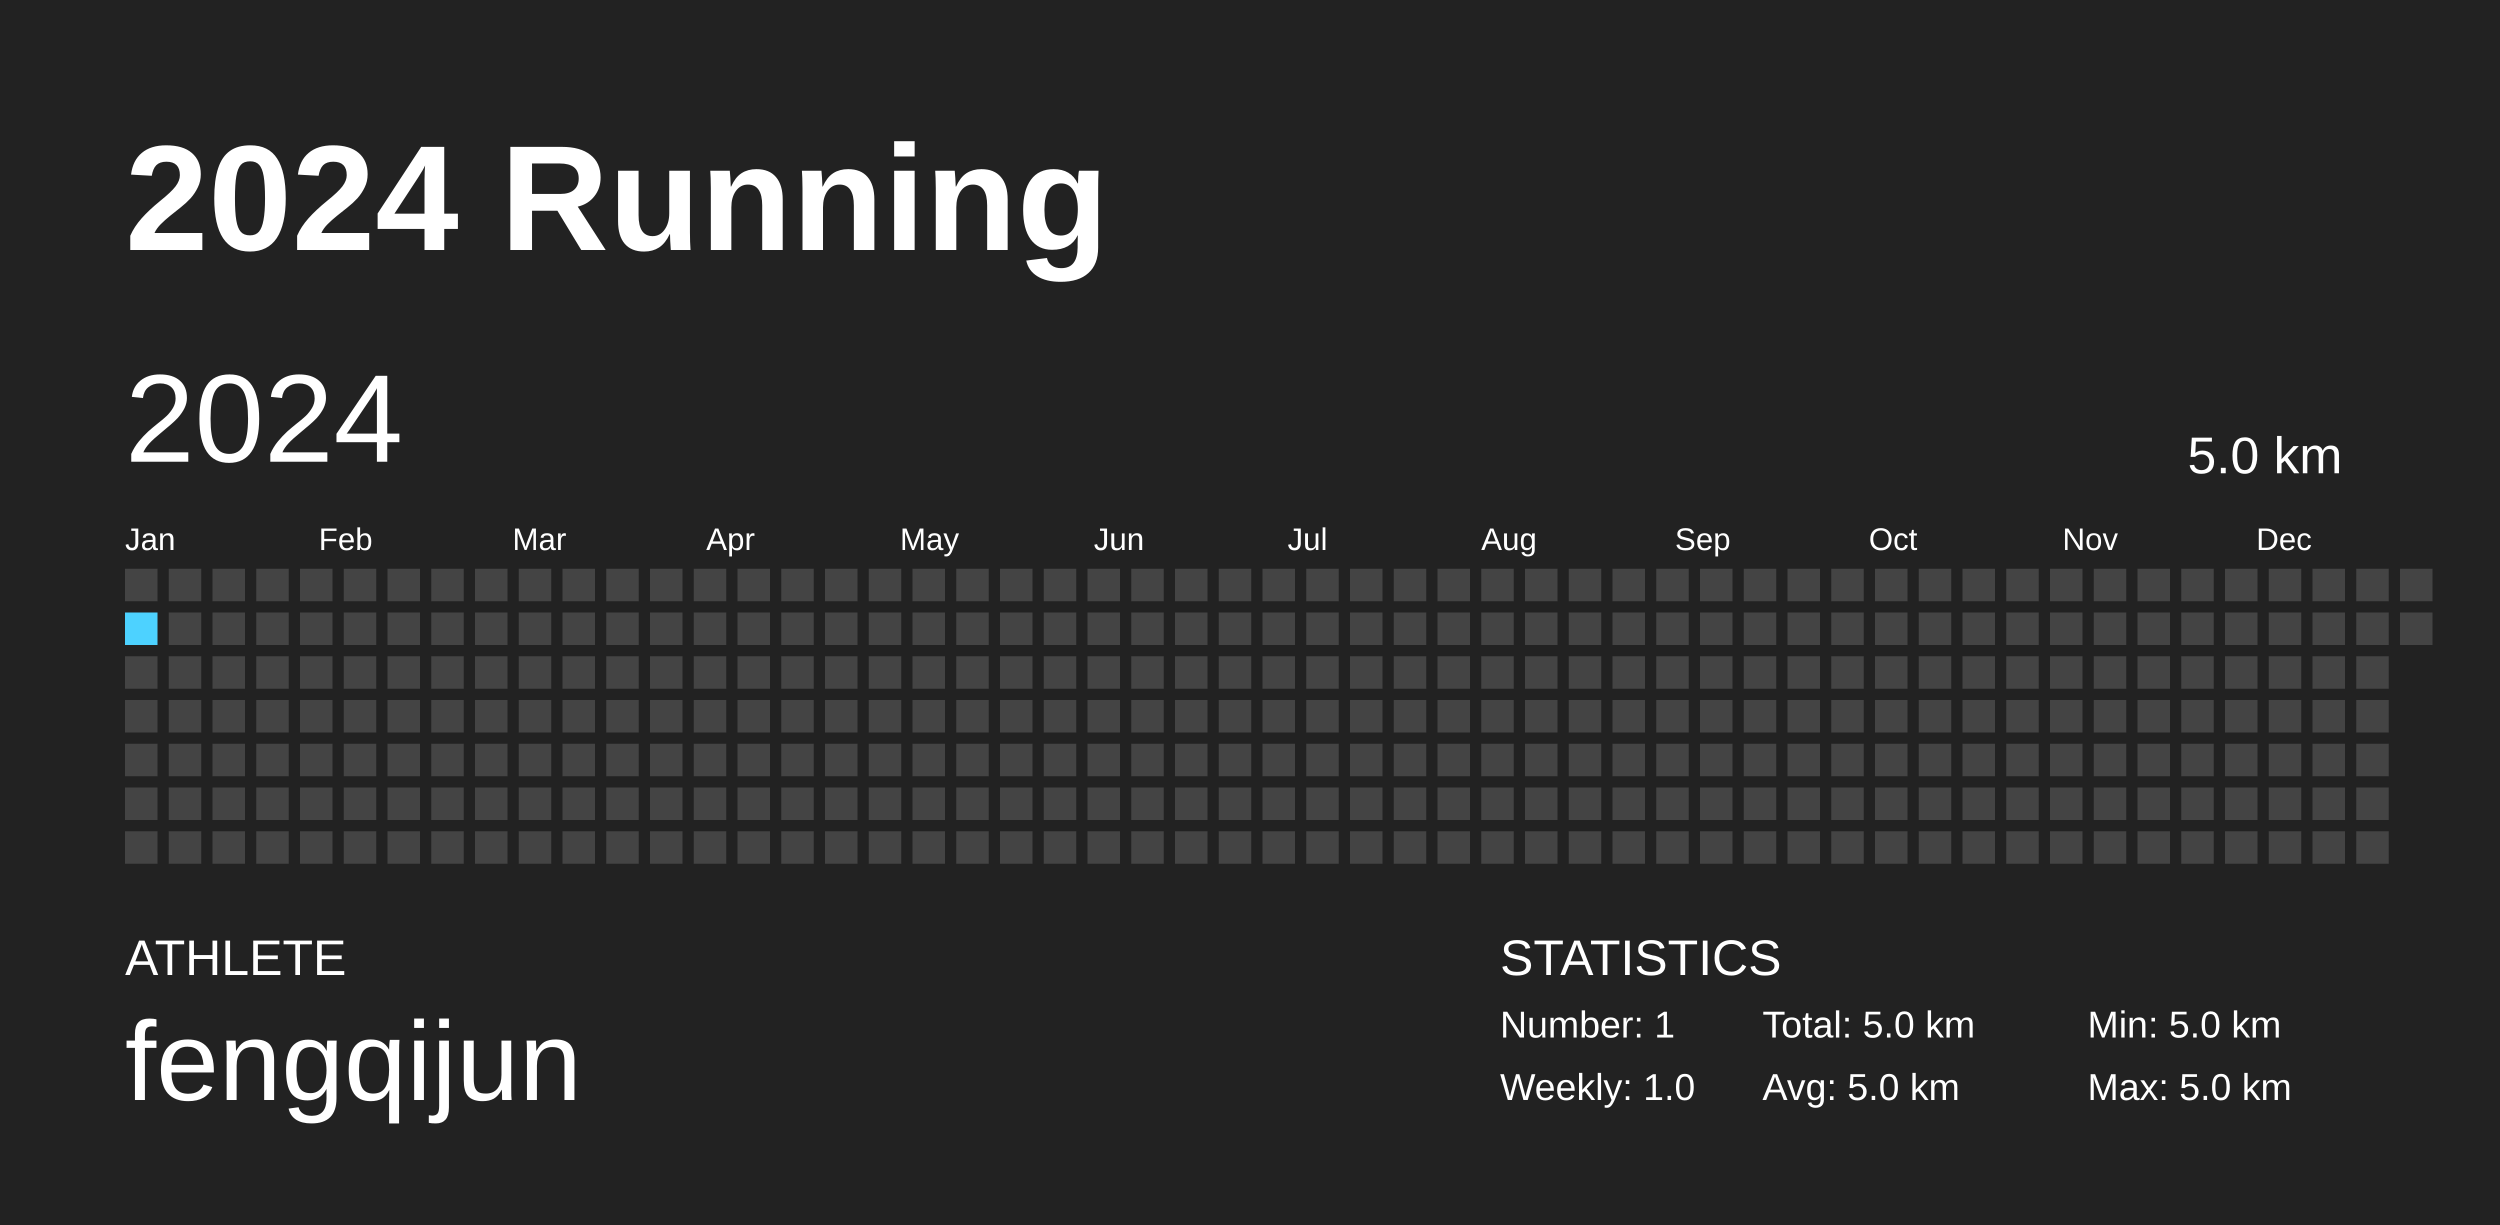
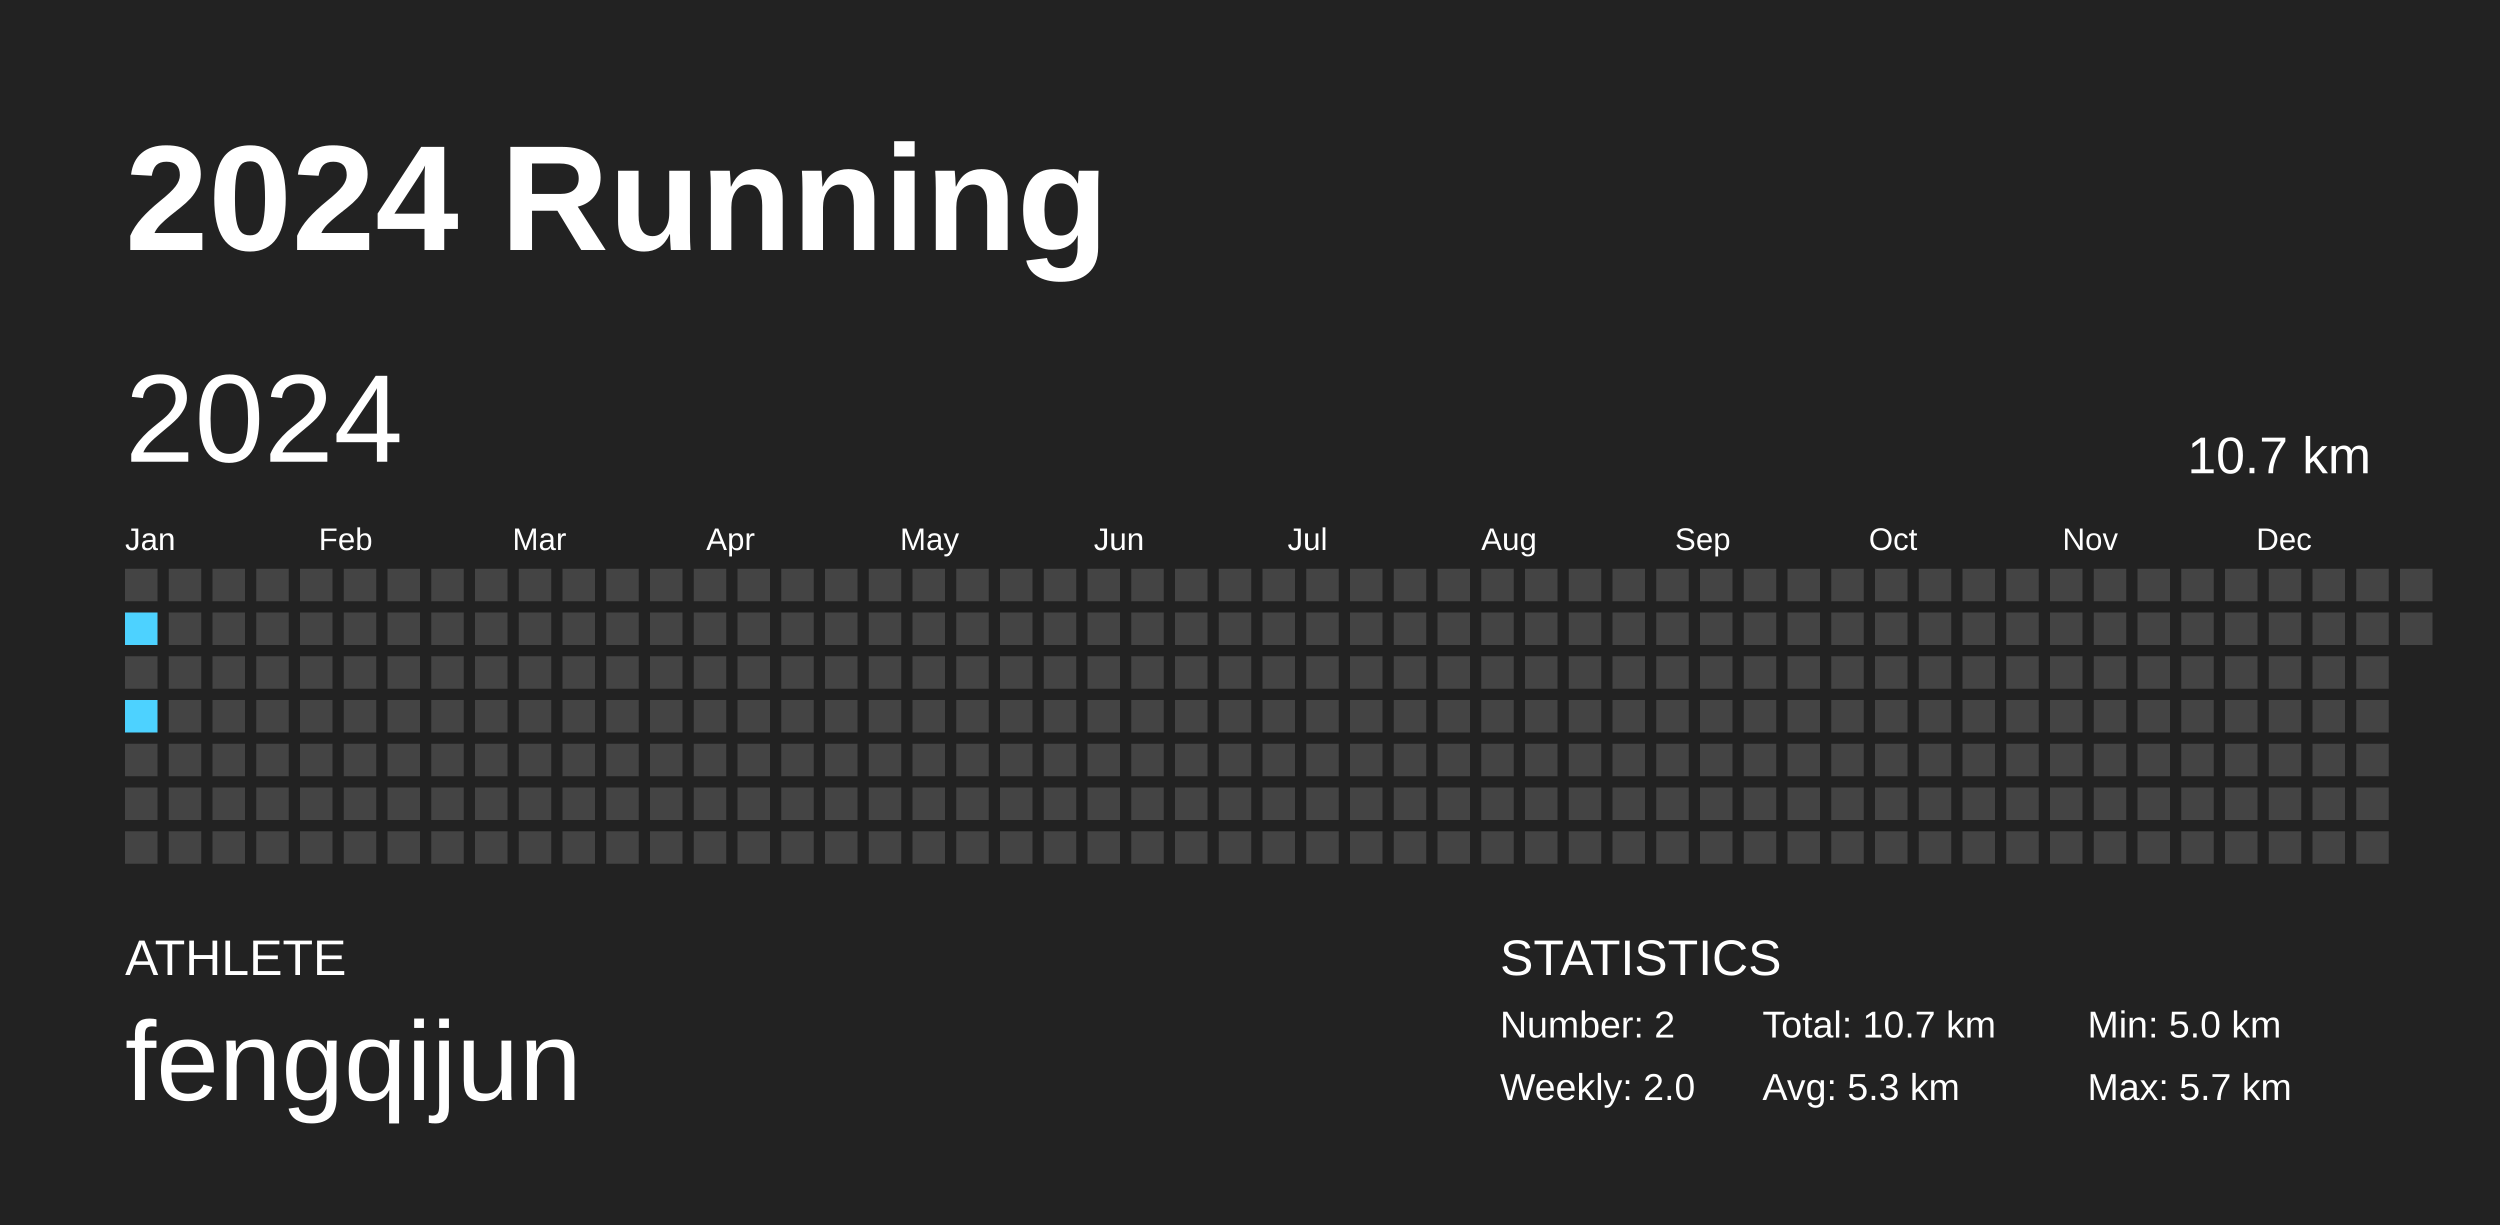
<svg xmlns="http://www.w3.org/2000/svg" baseProfile="full" height="98mm" version="1.1" viewBox="0,0,200,98" width="200mm">
  <defs />
  <rect fill="#222222" height="98" width="200" x="0" y="0" />
  <text fill="#FFFFFF" style="font-size:12px; font-family:Arial; font-weight:bold;" x="10" y="20">2024 Running</text>
  <text fill="#FFFFFF" style="font-size:4px; font-family:Arial" x="10" y="78">ATHLETE</text>
  <text fill="#FFFFFF" style="font-size:9px; font-family:Arial" x="10" y="88">fengqijun</text>
  <text fill="#FFFFFF" style="font-size:4px; font-family:Arial" x="120" y="78">STATISTICS</text>
-   <text fill="#FFFFFF" style="font-size:3px; font-family:Arial" x="120" y="83">Number: 1</text>
-   <text fill="#FFFFFF" style="font-size:3px; font-family:Arial" x="120" y="88">Weekly: 1.0</text>
-   <text fill="#FFFFFF" style="font-size:3px; font-family:Arial" x="141" y="83">Total: 5.0 km</text>
-   <text fill="#FFFFFF" style="font-size:3px; font-family:Arial" x="141" y="88">Avg: 5.0 km</text>
+   <text fill="#FFFFFF" style="font-size:3px; font-family:Arial" x="120" y="83">Number: 2</text>
+   <text fill="#FFFFFF" style="font-size:3px; font-family:Arial" x="120" y="88">Weekly: 2.0</text>
+   <text fill="#FFFFFF" style="font-size:3px; font-family:Arial" x="141" y="83">Total: 10.7 km</text>
+   <text fill="#FFFFFF" style="font-size:3px; font-family:Arial" x="141" y="88">Avg: 5.3 km</text>
  <text fill="#FFFFFF" style="font-size:3px; font-family:Arial" x="167" y="83">Min: 5.0 km</text>
-   <text fill="#FFFFFF" style="font-size:3px; font-family:Arial" x="167" y="88">Max: 5.0 km</text>
+   <text fill="#FFFFFF" style="font-size:3px; font-family:Arial" x="167" y="88">Max: 5.7 km</text>
  <text dominant-baseline="hanging" fill="#FFFFFF" style="font-size:10.0px; font-family:Arial;" x="10" y="30">2024</text>
-   <text dominant-baseline="hanging" fill="#FFFFFF" style="font-size:4.125px; font-family:Arial;" x="175" y="35">5.0 km</text>
+   <text dominant-baseline="hanging" fill="#FFFFFF" style="font-size:4.125px; font-family:Arial;" x="175" y="35">10.7 km</text>
  <text fill="#FFFFFF" style="font-size:2.5px; font-family:Arial" x="10.0" y="44">Jan</text>
  <text fill="#FFFFFF" style="font-size:2.5px; font-family:Arial" x="25.5" y="44">Feb</text>
  <text fill="#FFFFFF" style="font-size:2.5px; font-family:Arial" x="41.0" y="44">Mar</text>
  <text fill="#FFFFFF" style="font-size:2.5px; font-family:Arial" x="56.5" y="44">Apr</text>
  <text fill="#FFFFFF" style="font-size:2.5px; font-family:Arial" x="72.0" y="44">May</text>
  <text fill="#FFFFFF" style="font-size:2.5px; font-family:Arial" x="87.5" y="44">Jun</text>
  <text fill="#FFFFFF" style="font-size:2.5px; font-family:Arial" x="103.0" y="44">Jul</text>
  <text fill="#FFFFFF" style="font-size:2.5px; font-family:Arial" x="118.5" y="44">Aug</text>
  <text fill="#FFFFFF" style="font-size:2.5px; font-family:Arial" x="134.0" y="44">Sep</text>
  <text fill="#FFFFFF" style="font-size:2.5px; font-family:Arial" x="149.5" y="44">Oct</text>
  <text fill="#FFFFFF" style="font-size:2.5px; font-family:Arial" x="165.0" y="44">Nov</text>
  <text fill="#FFFFFF" style="font-size:2.5px; font-family:Arial" x="180.5" y="44">Dec</text>
  <rect fill="#444444" height="2.6" width="2.6" x="10.0" y="45.5" />
-   <rect fill="#4DD2FF" height="2.6" width="2.6" x="10.0" y="49.0" />
+   <rect fill="#4dd2ff" height="2.6" width="2.6" x="10.0" y="49.0" />
  <rect fill="#444444" height="2.6" width="2.6" x="10.0" y="52.5" />
-   <rect fill="#444444" height="2.6" width="2.6" x="10.0" y="56.0" />
+   <rect fill="#4dd2ff" height="2.6" width="2.6" x="10.0" y="56.0" />
  <rect fill="#444444" height="2.6" width="2.6" x="10.0" y="59.5" />
  <rect fill="#444444" height="2.6" width="2.6" x="10.0" y="63.0" />
  <rect fill="#444444" height="2.6" width="2.6" x="10.0" y="66.5" />
  <rect fill="#444444" height="2.6" width="2.6" x="13.5" y="45.5" />
  <rect fill="#444444" height="2.6" width="2.6" x="13.5" y="49.0" />
  <rect fill="#444444" height="2.6" width="2.6" x="13.5" y="52.5" />
  <rect fill="#444444" height="2.6" width="2.6" x="13.5" y="56.0" />
  <rect fill="#444444" height="2.6" width="2.6" x="13.5" y="59.5" />
  <rect fill="#444444" height="2.6" width="2.6" x="13.5" y="63.0" />
  <rect fill="#444444" height="2.6" width="2.6" x="13.5" y="66.5" />
  <rect fill="#444444" height="2.6" width="2.6" x="17.0" y="45.5" />
  <rect fill="#444444" height="2.6" width="2.6" x="17.0" y="49.0" />
  <rect fill="#444444" height="2.6" width="2.6" x="17.0" y="52.5" />
  <rect fill="#444444" height="2.6" width="2.6" x="17.0" y="56.0" />
  <rect fill="#444444" height="2.6" width="2.6" x="17.0" y="59.5" />
  <rect fill="#444444" height="2.6" width="2.6" x="17.0" y="63.0" />
  <rect fill="#444444" height="2.6" width="2.6" x="17.0" y="66.5" />
  <rect fill="#444444" height="2.6" width="2.6" x="20.5" y="45.5" />
  <rect fill="#444444" height="2.6" width="2.6" x="20.5" y="49.0" />
  <rect fill="#444444" height="2.6" width="2.6" x="20.5" y="52.5" />
  <rect fill="#444444" height="2.6" width="2.6" x="20.5" y="56.0" />
  <rect fill="#444444" height="2.6" width="2.6" x="20.5" y="59.5" />
  <rect fill="#444444" height="2.6" width="2.6" x="20.5" y="63.0" />
  <rect fill="#444444" height="2.6" width="2.6" x="20.5" y="66.5" />
  <rect fill="#444444" height="2.6" width="2.6" x="24.0" y="45.5" />
  <rect fill="#444444" height="2.6" width="2.6" x="24.0" y="49.0" />
  <rect fill="#444444" height="2.6" width="2.6" x="24.0" y="52.5" />
  <rect fill="#444444" height="2.6" width="2.6" x="24.0" y="56.0" />
  <rect fill="#444444" height="2.6" width="2.6" x="24.0" y="59.5" />
  <rect fill="#444444" height="2.6" width="2.6" x="24.0" y="63.0" />
  <rect fill="#444444" height="2.6" width="2.6" x="24.0" y="66.5" />
  <rect fill="#444444" height="2.6" width="2.6" x="27.5" y="45.5" />
  <rect fill="#444444" height="2.6" width="2.6" x="27.5" y="49.0" />
  <rect fill="#444444" height="2.6" width="2.6" x="27.5" y="52.5" />
  <rect fill="#444444" height="2.6" width="2.6" x="27.5" y="56.0" />
  <rect fill="#444444" height="2.6" width="2.6" x="27.5" y="59.5" />
  <rect fill="#444444" height="2.6" width="2.6" x="27.5" y="63.0" />
  <rect fill="#444444" height="2.6" width="2.6" x="27.5" y="66.5" />
  <rect fill="#444444" height="2.6" width="2.6" x="31.0" y="45.5" />
  <rect fill="#444444" height="2.6" width="2.6" x="31.0" y="49.0" />
  <rect fill="#444444" height="2.6" width="2.6" x="31.0" y="52.5" />
  <rect fill="#444444" height="2.6" width="2.6" x="31.0" y="56.0" />
  <rect fill="#444444" height="2.6" width="2.6" x="31.0" y="59.5" />
  <rect fill="#444444" height="2.6" width="2.6" x="31.0" y="63.0" />
  <rect fill="#444444" height="2.6" width="2.6" x="31.0" y="66.5" />
  <rect fill="#444444" height="2.6" width="2.6" x="34.5" y="45.5" />
  <rect fill="#444444" height="2.6" width="2.6" x="34.5" y="49.0" />
  <rect fill="#444444" height="2.6" width="2.6" x="34.5" y="52.5" />
  <rect fill="#444444" height="2.6" width="2.6" x="34.5" y="56.0" />
  <rect fill="#444444" height="2.6" width="2.6" x="34.5" y="59.5" />
  <rect fill="#444444" height="2.6" width="2.6" x="34.5" y="63.0" />
  <rect fill="#444444" height="2.6" width="2.6" x="34.5" y="66.5" />
  <rect fill="#444444" height="2.6" width="2.6" x="38.0" y="45.5" />
  <rect fill="#444444" height="2.6" width="2.6" x="38.0" y="49.0" />
  <rect fill="#444444" height="2.6" width="2.6" x="38.0" y="52.5" />
  <rect fill="#444444" height="2.6" width="2.6" x="38.0" y="56.0" />
  <rect fill="#444444" height="2.6" width="2.6" x="38.0" y="59.5" />
  <rect fill="#444444" height="2.6" width="2.6" x="38.0" y="63.0" />
  <rect fill="#444444" height="2.6" width="2.6" x="38.0" y="66.5" />
  <rect fill="#444444" height="2.6" width="2.6" x="41.5" y="45.5" />
  <rect fill="#444444" height="2.6" width="2.6" x="41.5" y="49.0" />
  <rect fill="#444444" height="2.6" width="2.6" x="41.5" y="52.5" />
  <rect fill="#444444" height="2.6" width="2.6" x="41.5" y="56.0" />
  <rect fill="#444444" height="2.6" width="2.6" x="41.5" y="59.5" />
  <rect fill="#444444" height="2.6" width="2.6" x="41.5" y="63.0" />
  <rect fill="#444444" height="2.6" width="2.6" x="41.5" y="66.5" />
  <rect fill="#444444" height="2.6" width="2.6" x="45.0" y="45.5" />
  <rect fill="#444444" height="2.6" width="2.6" x="45.0" y="49.0" />
  <rect fill="#444444" height="2.6" width="2.6" x="45.0" y="52.5" />
  <rect fill="#444444" height="2.6" width="2.6" x="45.0" y="56.0" />
  <rect fill="#444444" height="2.6" width="2.6" x="45.0" y="59.5" />
  <rect fill="#444444" height="2.6" width="2.6" x="45.0" y="63.0" />
  <rect fill="#444444" height="2.6" width="2.6" x="45.0" y="66.5" />
  <rect fill="#444444" height="2.6" width="2.6" x="48.5" y="45.5" />
  <rect fill="#444444" height="2.6" width="2.6" x="48.5" y="49.0" />
  <rect fill="#444444" height="2.6" width="2.6" x="48.5" y="52.5" />
  <rect fill="#444444" height="2.6" width="2.6" x="48.5" y="56.0" />
  <rect fill="#444444" height="2.6" width="2.6" x="48.5" y="59.5" />
  <rect fill="#444444" height="2.6" width="2.6" x="48.5" y="63.0" />
  <rect fill="#444444" height="2.6" width="2.6" x="48.5" y="66.5" />
  <rect fill="#444444" height="2.6" width="2.6" x="52.0" y="45.5" />
  <rect fill="#444444" height="2.6" width="2.6" x="52.0" y="49.0" />
  <rect fill="#444444" height="2.6" width="2.6" x="52.0" y="52.5" />
  <rect fill="#444444" height="2.6" width="2.6" x="52.0" y="56.0" />
  <rect fill="#444444" height="2.6" width="2.6" x="52.0" y="59.5" />
  <rect fill="#444444" height="2.6" width="2.6" x="52.0" y="63.0" />
  <rect fill="#444444" height="2.6" width="2.6" x="52.0" y="66.5" />
  <rect fill="#444444" height="2.6" width="2.6" x="55.5" y="45.5" />
  <rect fill="#444444" height="2.6" width="2.6" x="55.5" y="49.0" />
  <rect fill="#444444" height="2.6" width="2.6" x="55.5" y="52.5" />
  <rect fill="#444444" height="2.6" width="2.6" x="55.5" y="56.0" />
  <rect fill="#444444" height="2.6" width="2.6" x="55.5" y="59.5" />
  <rect fill="#444444" height="2.6" width="2.6" x="55.5" y="63.0" />
  <rect fill="#444444" height="2.6" width="2.6" x="55.5" y="66.5" />
  <rect fill="#444444" height="2.6" width="2.6" x="59.0" y="45.5" />
  <rect fill="#444444" height="2.6" width="2.6" x="59.0" y="49.0" />
  <rect fill="#444444" height="2.6" width="2.6" x="59.0" y="52.5" />
  <rect fill="#444444" height="2.6" width="2.6" x="59.0" y="56.0" />
  <rect fill="#444444" height="2.6" width="2.6" x="59.0" y="59.5" />
  <rect fill="#444444" height="2.6" width="2.6" x="59.0" y="63.0" />
  <rect fill="#444444" height="2.6" width="2.6" x="59.0" y="66.5" />
  <rect fill="#444444" height="2.6" width="2.6" x="62.5" y="45.5" />
  <rect fill="#444444" height="2.6" width="2.6" x="62.5" y="49.0" />
  <rect fill="#444444" height="2.6" width="2.6" x="62.5" y="52.5" />
  <rect fill="#444444" height="2.6" width="2.6" x="62.5" y="56.0" />
  <rect fill="#444444" height="2.6" width="2.6" x="62.5" y="59.5" />
  <rect fill="#444444" height="2.6" width="2.6" x="62.5" y="63.0" />
  <rect fill="#444444" height="2.6" width="2.6" x="62.5" y="66.5" />
  <rect fill="#444444" height="2.6" width="2.6" x="66.0" y="45.5" />
  <rect fill="#444444" height="2.6" width="2.6" x="66.0" y="49.0" />
  <rect fill="#444444" height="2.6" width="2.6" x="66.0" y="52.5" />
  <rect fill="#444444" height="2.6" width="2.6" x="66.0" y="56.0" />
  <rect fill="#444444" height="2.6" width="2.6" x="66.0" y="59.5" />
  <rect fill="#444444" height="2.6" width="2.6" x="66.0" y="63.0" />
  <rect fill="#444444" height="2.6" width="2.6" x="66.0" y="66.5" />
  <rect fill="#444444" height="2.6" width="2.6" x="69.5" y="45.5" />
  <rect fill="#444444" height="2.6" width="2.6" x="69.5" y="49.0" />
  <rect fill="#444444" height="2.6" width="2.6" x="69.5" y="52.5" />
  <rect fill="#444444" height="2.6" width="2.6" x="69.5" y="56.0" />
  <rect fill="#444444" height="2.6" width="2.6" x="69.5" y="59.5" />
  <rect fill="#444444" height="2.6" width="2.6" x="69.5" y="63.0" />
  <rect fill="#444444" height="2.6" width="2.6" x="69.5" y="66.5" />
  <rect fill="#444444" height="2.6" width="2.6" x="73.0" y="45.5" />
  <rect fill="#444444" height="2.6" width="2.6" x="73.0" y="49.0" />
  <rect fill="#444444" height="2.6" width="2.6" x="73.0" y="52.5" />
  <rect fill="#444444" height="2.6" width="2.6" x="73.0" y="56.0" />
  <rect fill="#444444" height="2.6" width="2.6" x="73.0" y="59.5" />
  <rect fill="#444444" height="2.6" width="2.6" x="73.0" y="63.0" />
  <rect fill="#444444" height="2.6" width="2.6" x="73.0" y="66.5" />
  <rect fill="#444444" height="2.6" width="2.6" x="76.5" y="45.5" />
  <rect fill="#444444" height="2.6" width="2.6" x="76.5" y="49.0" />
  <rect fill="#444444" height="2.6" width="2.6" x="76.5" y="52.5" />
  <rect fill="#444444" height="2.6" width="2.6" x="76.5" y="56.0" />
  <rect fill="#444444" height="2.6" width="2.6" x="76.5" y="59.5" />
  <rect fill="#444444" height="2.6" width="2.6" x="76.5" y="63.0" />
  <rect fill="#444444" height="2.6" width="2.6" x="76.5" y="66.5" />
  <rect fill="#444444" height="2.6" width="2.6" x="80.0" y="45.5" />
  <rect fill="#444444" height="2.6" width="2.6" x="80.0" y="49.0" />
  <rect fill="#444444" height="2.6" width="2.6" x="80.0" y="52.5" />
  <rect fill="#444444" height="2.6" width="2.6" x="80.0" y="56.0" />
  <rect fill="#444444" height="2.6" width="2.6" x="80.0" y="59.5" />
  <rect fill="#444444" height="2.6" width="2.6" x="80.0" y="63.0" />
  <rect fill="#444444" height="2.6" width="2.6" x="80.0" y="66.5" />
  <rect fill="#444444" height="2.6" width="2.6" x="83.5" y="45.5" />
  <rect fill="#444444" height="2.6" width="2.6" x="83.5" y="49.0" />
  <rect fill="#444444" height="2.6" width="2.6" x="83.5" y="52.5" />
  <rect fill="#444444" height="2.6" width="2.6" x="83.5" y="56.0" />
  <rect fill="#444444" height="2.6" width="2.6" x="83.5" y="59.5" />
  <rect fill="#444444" height="2.6" width="2.6" x="83.5" y="63.0" />
  <rect fill="#444444" height="2.6" width="2.6" x="83.5" y="66.5" />
  <rect fill="#444444" height="2.6" width="2.6" x="87.0" y="45.5" />
  <rect fill="#444444" height="2.6" width="2.6" x="87.0" y="49.0" />
  <rect fill="#444444" height="2.6" width="2.6" x="87.0" y="52.5" />
  <rect fill="#444444" height="2.6" width="2.6" x="87.0" y="56.0" />
  <rect fill="#444444" height="2.6" width="2.6" x="87.0" y="59.5" />
  <rect fill="#444444" height="2.6" width="2.6" x="87.0" y="63.0" />
  <rect fill="#444444" height="2.6" width="2.6" x="87.0" y="66.5" />
  <rect fill="#444444" height="2.6" width="2.6" x="90.5" y="45.5" />
  <rect fill="#444444" height="2.6" width="2.6" x="90.5" y="49.0" />
  <rect fill="#444444" height="2.6" width="2.6" x="90.5" y="52.5" />
  <rect fill="#444444" height="2.6" width="2.6" x="90.5" y="56.0" />
  <rect fill="#444444" height="2.6" width="2.6" x="90.5" y="59.5" />
  <rect fill="#444444" height="2.6" width="2.6" x="90.5" y="63.0" />
  <rect fill="#444444" height="2.6" width="2.6" x="90.5" y="66.5" />
  <rect fill="#444444" height="2.6" width="2.6" x="94.0" y="45.5" />
  <rect fill="#444444" height="2.6" width="2.6" x="94.0" y="49.0" />
  <rect fill="#444444" height="2.6" width="2.6" x="94.0" y="52.5" />
  <rect fill="#444444" height="2.6" width="2.6" x="94.0" y="56.0" />
  <rect fill="#444444" height="2.6" width="2.6" x="94.0" y="59.5" />
  <rect fill="#444444" height="2.6" width="2.6" x="94.0" y="63.0" />
  <rect fill="#444444" height="2.6" width="2.6" x="94.0" y="66.5" />
  <rect fill="#444444" height="2.6" width="2.6" x="97.5" y="45.5" />
  <rect fill="#444444" height="2.6" width="2.6" x="97.5" y="49.0" />
  <rect fill="#444444" height="2.6" width="2.6" x="97.5" y="52.5" />
  <rect fill="#444444" height="2.6" width="2.6" x="97.5" y="56.0" />
  <rect fill="#444444" height="2.6" width="2.6" x="97.5" y="59.5" />
  <rect fill="#444444" height="2.6" width="2.6" x="97.5" y="63.0" />
  <rect fill="#444444" height="2.6" width="2.6" x="97.5" y="66.5" />
  <rect fill="#444444" height="2.6" width="2.6" x="101.0" y="45.5" />
  <rect fill="#444444" height="2.6" width="2.6" x="101.0" y="49.0" />
  <rect fill="#444444" height="2.6" width="2.6" x="101.0" y="52.5" />
  <rect fill="#444444" height="2.6" width="2.6" x="101.0" y="56.0" />
  <rect fill="#444444" height="2.6" width="2.6" x="101.0" y="59.5" />
  <rect fill="#444444" height="2.6" width="2.6" x="101.0" y="63.0" />
  <rect fill="#444444" height="2.6" width="2.6" x="101.0" y="66.5" />
  <rect fill="#444444" height="2.6" width="2.6" x="104.5" y="45.5" />
  <rect fill="#444444" height="2.6" width="2.6" x="104.5" y="49.0" />
  <rect fill="#444444" height="2.6" width="2.6" x="104.5" y="52.5" />
  <rect fill="#444444" height="2.6" width="2.6" x="104.5" y="56.0" />
  <rect fill="#444444" height="2.6" width="2.6" x="104.5" y="59.5" />
  <rect fill="#444444" height="2.6" width="2.6" x="104.5" y="63.0" />
  <rect fill="#444444" height="2.6" width="2.6" x="104.5" y="66.5" />
  <rect fill="#444444" height="2.6" width="2.6" x="108.0" y="45.5" />
  <rect fill="#444444" height="2.6" width="2.6" x="108.0" y="49.0" />
  <rect fill="#444444" height="2.6" width="2.6" x="108.0" y="52.5" />
  <rect fill="#444444" height="2.6" width="2.6" x="108.0" y="56.0" />
  <rect fill="#444444" height="2.6" width="2.6" x="108.0" y="59.5" />
  <rect fill="#444444" height="2.6" width="2.6" x="108.0" y="63.0" />
  <rect fill="#444444" height="2.6" width="2.6" x="108.0" y="66.5" />
  <rect fill="#444444" height="2.6" width="2.6" x="111.5" y="45.5" />
  <rect fill="#444444" height="2.6" width="2.6" x="111.5" y="49.0" />
  <rect fill="#444444" height="2.6" width="2.6" x="111.5" y="52.5" />
  <rect fill="#444444" height="2.6" width="2.6" x="111.5" y="56.0" />
  <rect fill="#444444" height="2.6" width="2.6" x="111.5" y="59.5" />
  <rect fill="#444444" height="2.6" width="2.6" x="111.5" y="63.0" />
  <rect fill="#444444" height="2.6" width="2.6" x="111.5" y="66.5" />
  <rect fill="#444444" height="2.6" width="2.6" x="115.0" y="45.5" />
  <rect fill="#444444" height="2.6" width="2.6" x="115.0" y="49.0" />
  <rect fill="#444444" height="2.6" width="2.6" x="115.0" y="52.5" />
  <rect fill="#444444" height="2.6" width="2.6" x="115.0" y="56.0" />
  <rect fill="#444444" height="2.6" width="2.6" x="115.0" y="59.5" />
  <rect fill="#444444" height="2.6" width="2.6" x="115.0" y="63.0" />
  <rect fill="#444444" height="2.6" width="2.6" x="115.0" y="66.5" />
  <rect fill="#444444" height="2.6" width="2.6" x="118.5" y="45.5" />
  <rect fill="#444444" height="2.6" width="2.6" x="118.5" y="49.0" />
  <rect fill="#444444" height="2.6" width="2.6" x="118.5" y="52.5" />
  <rect fill="#444444" height="2.6" width="2.6" x="118.5" y="56.0" />
  <rect fill="#444444" height="2.6" width="2.6" x="118.5" y="59.5" />
  <rect fill="#444444" height="2.6" width="2.6" x="118.5" y="63.0" />
  <rect fill="#444444" height="2.6" width="2.6" x="118.5" y="66.5" />
  <rect fill="#444444" height="2.6" width="2.6" x="122.0" y="45.5" />
  <rect fill="#444444" height="2.6" width="2.6" x="122.0" y="49.0" />
  <rect fill="#444444" height="2.6" width="2.6" x="122.0" y="52.5" />
  <rect fill="#444444" height="2.6" width="2.6" x="122.0" y="56.0" />
  <rect fill="#444444" height="2.6" width="2.6" x="122.0" y="59.5" />
  <rect fill="#444444" height="2.6" width="2.6" x="122.0" y="63.0" />
  <rect fill="#444444" height="2.6" width="2.6" x="122.0" y="66.5" />
  <rect fill="#444444" height="2.6" width="2.6" x="125.5" y="45.5" />
  <rect fill="#444444" height="2.6" width="2.6" x="125.5" y="49.0" />
  <rect fill="#444444" height="2.6" width="2.6" x="125.5" y="52.5" />
  <rect fill="#444444" height="2.6" width="2.6" x="125.5" y="56.0" />
  <rect fill="#444444" height="2.6" width="2.6" x="125.5" y="59.5" />
  <rect fill="#444444" height="2.6" width="2.6" x="125.5" y="63.0" />
  <rect fill="#444444" height="2.6" width="2.6" x="125.5" y="66.5" />
  <rect fill="#444444" height="2.6" width="2.6" x="129.0" y="45.5" />
  <rect fill="#444444" height="2.6" width="2.6" x="129.0" y="49.0" />
  <rect fill="#444444" height="2.6" width="2.6" x="129.0" y="52.5" />
  <rect fill="#444444" height="2.6" width="2.6" x="129.0" y="56.0" />
  <rect fill="#444444" height="2.6" width="2.6" x="129.0" y="59.5" />
  <rect fill="#444444" height="2.6" width="2.6" x="129.0" y="63.0" />
  <rect fill="#444444" height="2.6" width="2.6" x="129.0" y="66.5" />
  <rect fill="#444444" height="2.6" width="2.6" x="132.5" y="45.5" />
  <rect fill="#444444" height="2.6" width="2.6" x="132.5" y="49.0" />
  <rect fill="#444444" height="2.6" width="2.6" x="132.5" y="52.5" />
  <rect fill="#444444" height="2.6" width="2.6" x="132.5" y="56.0" />
  <rect fill="#444444" height="2.6" width="2.6" x="132.5" y="59.5" />
  <rect fill="#444444" height="2.6" width="2.6" x="132.5" y="63.0" />
  <rect fill="#444444" height="2.6" width="2.6" x="132.5" y="66.5" />
  <rect fill="#444444" height="2.6" width="2.6" x="136.0" y="45.5" />
  <rect fill="#444444" height="2.6" width="2.6" x="136.0" y="49.0" />
  <rect fill="#444444" height="2.6" width="2.6" x="136.0" y="52.5" />
  <rect fill="#444444" height="2.6" width="2.6" x="136.0" y="56.0" />
  <rect fill="#444444" height="2.6" width="2.6" x="136.0" y="59.5" />
  <rect fill="#444444" height="2.6" width="2.6" x="136.0" y="63.0" />
  <rect fill="#444444" height="2.6" width="2.6" x="136.0" y="66.5" />
  <rect fill="#444444" height="2.6" width="2.6" x="139.5" y="45.5" />
  <rect fill="#444444" height="2.6" width="2.6" x="139.5" y="49.0" />
  <rect fill="#444444" height="2.6" width="2.6" x="139.5" y="52.5" />
  <rect fill="#444444" height="2.6" width="2.6" x="139.5" y="56.0" />
  <rect fill="#444444" height="2.6" width="2.6" x="139.5" y="59.5" />
  <rect fill="#444444" height="2.6" width="2.6" x="139.5" y="63.0" />
  <rect fill="#444444" height="2.6" width="2.6" x="139.5" y="66.5" />
  <rect fill="#444444" height="2.6" width="2.6" x="143.0" y="45.5" />
  <rect fill="#444444" height="2.6" width="2.6" x="143.0" y="49.0" />
  <rect fill="#444444" height="2.6" width="2.6" x="143.0" y="52.5" />
  <rect fill="#444444" height="2.6" width="2.6" x="143.0" y="56.0" />
  <rect fill="#444444" height="2.6" width="2.6" x="143.0" y="59.5" />
  <rect fill="#444444" height="2.6" width="2.6" x="143.0" y="63.0" />
  <rect fill="#444444" height="2.6" width="2.6" x="143.0" y="66.5" />
  <rect fill="#444444" height="2.6" width="2.6" x="146.5" y="45.5" />
  <rect fill="#444444" height="2.6" width="2.6" x="146.5" y="49.0" />
  <rect fill="#444444" height="2.6" width="2.6" x="146.5" y="52.5" />
  <rect fill="#444444" height="2.6" width="2.6" x="146.5" y="56.0" />
  <rect fill="#444444" height="2.6" width="2.6" x="146.5" y="59.5" />
  <rect fill="#444444" height="2.6" width="2.6" x="146.5" y="63.0" />
  <rect fill="#444444" height="2.6" width="2.6" x="146.5" y="66.5" />
  <rect fill="#444444" height="2.6" width="2.6" x="150.0" y="45.5" />
  <rect fill="#444444" height="2.6" width="2.6" x="150.0" y="49.0" />
  <rect fill="#444444" height="2.6" width="2.6" x="150.0" y="52.5" />
  <rect fill="#444444" height="2.6" width="2.6" x="150.0" y="56.0" />
  <rect fill="#444444" height="2.6" width="2.6" x="150.0" y="59.5" />
  <rect fill="#444444" height="2.6" width="2.6" x="150.0" y="63.0" />
  <rect fill="#444444" height="2.6" width="2.6" x="150.0" y="66.5" />
  <rect fill="#444444" height="2.6" width="2.6" x="153.5" y="45.5" />
  <rect fill="#444444" height="2.6" width="2.6" x="153.5" y="49.0" />
  <rect fill="#444444" height="2.6" width="2.6" x="153.5" y="52.5" />
  <rect fill="#444444" height="2.6" width="2.6" x="153.5" y="56.0" />
  <rect fill="#444444" height="2.6" width="2.6" x="153.5" y="59.5" />
  <rect fill="#444444" height="2.6" width="2.6" x="153.5" y="63.0" />
  <rect fill="#444444" height="2.6" width="2.6" x="153.5" y="66.5" />
  <rect fill="#444444" height="2.6" width="2.6" x="157.0" y="45.5" />
  <rect fill="#444444" height="2.6" width="2.6" x="157.0" y="49.0" />
  <rect fill="#444444" height="2.6" width="2.6" x="157.0" y="52.5" />
  <rect fill="#444444" height="2.6" width="2.6" x="157.0" y="56.0" />
  <rect fill="#444444" height="2.6" width="2.6" x="157.0" y="59.5" />
  <rect fill="#444444" height="2.6" width="2.6" x="157.0" y="63.0" />
  <rect fill="#444444" height="2.6" width="2.6" x="157.0" y="66.5" />
  <rect fill="#444444" height="2.6" width="2.6" x="160.5" y="45.5" />
  <rect fill="#444444" height="2.6" width="2.6" x="160.5" y="49.0" />
  <rect fill="#444444" height="2.6" width="2.6" x="160.5" y="52.5" />
  <rect fill="#444444" height="2.6" width="2.6" x="160.5" y="56.0" />
  <rect fill="#444444" height="2.6" width="2.6" x="160.5" y="59.5" />
  <rect fill="#444444" height="2.6" width="2.6" x="160.5" y="63.0" />
  <rect fill="#444444" height="2.6" width="2.6" x="160.5" y="66.5" />
  <rect fill="#444444" height="2.6" width="2.6" x="164.0" y="45.5" />
  <rect fill="#444444" height="2.6" width="2.6" x="164.0" y="49.0" />
  <rect fill="#444444" height="2.6" width="2.6" x="164.0" y="52.5" />
  <rect fill="#444444" height="2.6" width="2.6" x="164.0" y="56.0" />
  <rect fill="#444444" height="2.6" width="2.6" x="164.0" y="59.5" />
  <rect fill="#444444" height="2.6" width="2.6" x="164.0" y="63.0" />
  <rect fill="#444444" height="2.6" width="2.6" x="164.0" y="66.5" />
  <rect fill="#444444" height="2.6" width="2.6" x="167.5" y="45.5" />
  <rect fill="#444444" height="2.6" width="2.6" x="167.5" y="49.0" />
  <rect fill="#444444" height="2.6" width="2.6" x="167.5" y="52.5" />
  <rect fill="#444444" height="2.6" width="2.6" x="167.5" y="56.0" />
  <rect fill="#444444" height="2.6" width="2.6" x="167.5" y="59.5" />
  <rect fill="#444444" height="2.6" width="2.6" x="167.5" y="63.0" />
  <rect fill="#444444" height="2.6" width="2.6" x="167.5" y="66.5" />
  <rect fill="#444444" height="2.6" width="2.6" x="171.0" y="45.5" />
  <rect fill="#444444" height="2.6" width="2.6" x="171.0" y="49.0" />
  <rect fill="#444444" height="2.6" width="2.6" x="171.0" y="52.5" />
  <rect fill="#444444" height="2.6" width="2.6" x="171.0" y="56.0" />
  <rect fill="#444444" height="2.6" width="2.6" x="171.0" y="59.5" />
  <rect fill="#444444" height="2.6" width="2.6" x="171.0" y="63.0" />
  <rect fill="#444444" height="2.6" width="2.6" x="171.0" y="66.5" />
  <rect fill="#444444" height="2.6" width="2.6" x="174.5" y="45.5" />
  <rect fill="#444444" height="2.6" width="2.6" x="174.5" y="49.0" />
  <rect fill="#444444" height="2.6" width="2.6" x="174.5" y="52.5" />
  <rect fill="#444444" height="2.6" width="2.6" x="174.5" y="56.0" />
  <rect fill="#444444" height="2.6" width="2.6" x="174.5" y="59.5" />
  <rect fill="#444444" height="2.6" width="2.6" x="174.5" y="63.0" />
  <rect fill="#444444" height="2.6" width="2.6" x="174.5" y="66.5" />
  <rect fill="#444444" height="2.6" width="2.6" x="178.0" y="45.5" />
  <rect fill="#444444" height="2.6" width="2.6" x="178.0" y="49.0" />
  <rect fill="#444444" height="2.6" width="2.6" x="178.0" y="52.5" />
  <rect fill="#444444" height="2.6" width="2.6" x="178.0" y="56.0" />
  <rect fill="#444444" height="2.6" width="2.6" x="178.0" y="59.5" />
  <rect fill="#444444" height="2.6" width="2.6" x="178.0" y="63.0" />
  <rect fill="#444444" height="2.6" width="2.6" x="178.0" y="66.5" />
  <rect fill="#444444" height="2.6" width="2.6" x="181.5" y="45.5" />
  <rect fill="#444444" height="2.6" width="2.6" x="181.5" y="49.0" />
  <rect fill="#444444" height="2.6" width="2.6" x="181.5" y="52.5" />
  <rect fill="#444444" height="2.6" width="2.6" x="181.5" y="56.0" />
  <rect fill="#444444" height="2.6" width="2.6" x="181.5" y="59.5" />
  <rect fill="#444444" height="2.6" width="2.6" x="181.5" y="63.0" />
  <rect fill="#444444" height="2.6" width="2.6" x="181.5" y="66.5" />
  <rect fill="#444444" height="2.6" width="2.6" x="185.0" y="45.5" />
  <rect fill="#444444" height="2.6" width="2.6" x="185.0" y="49.0" />
  <rect fill="#444444" height="2.6" width="2.6" x="185.0" y="52.5" />
  <rect fill="#444444" height="2.6" width="2.6" x="185.0" y="56.0" />
  <rect fill="#444444" height="2.6" width="2.6" x="185.0" y="59.5" />
  <rect fill="#444444" height="2.6" width="2.6" x="185.0" y="63.0" />
  <rect fill="#444444" height="2.6" width="2.6" x="185.0" y="66.5" />
  <rect fill="#444444" height="2.6" width="2.6" x="188.5" y="45.5" />
  <rect fill="#444444" height="2.6" width="2.6" x="188.5" y="49.0" />
  <rect fill="#444444" height="2.6" width="2.6" x="188.5" y="52.5" />
  <rect fill="#444444" height="2.6" width="2.6" x="188.5" y="56.0" />
  <rect fill="#444444" height="2.6" width="2.6" x="188.5" y="59.5" />
  <rect fill="#444444" height="2.6" width="2.6" x="188.5" y="63.0" />
  <rect fill="#444444" height="2.6" width="2.6" x="188.5" y="66.5" />
  <rect fill="#444444" height="2.6" width="2.6" x="192.0" y="45.5" />
  <rect fill="#444444" height="2.6" width="2.6" x="192.0" y="49.0" />
</svg>
